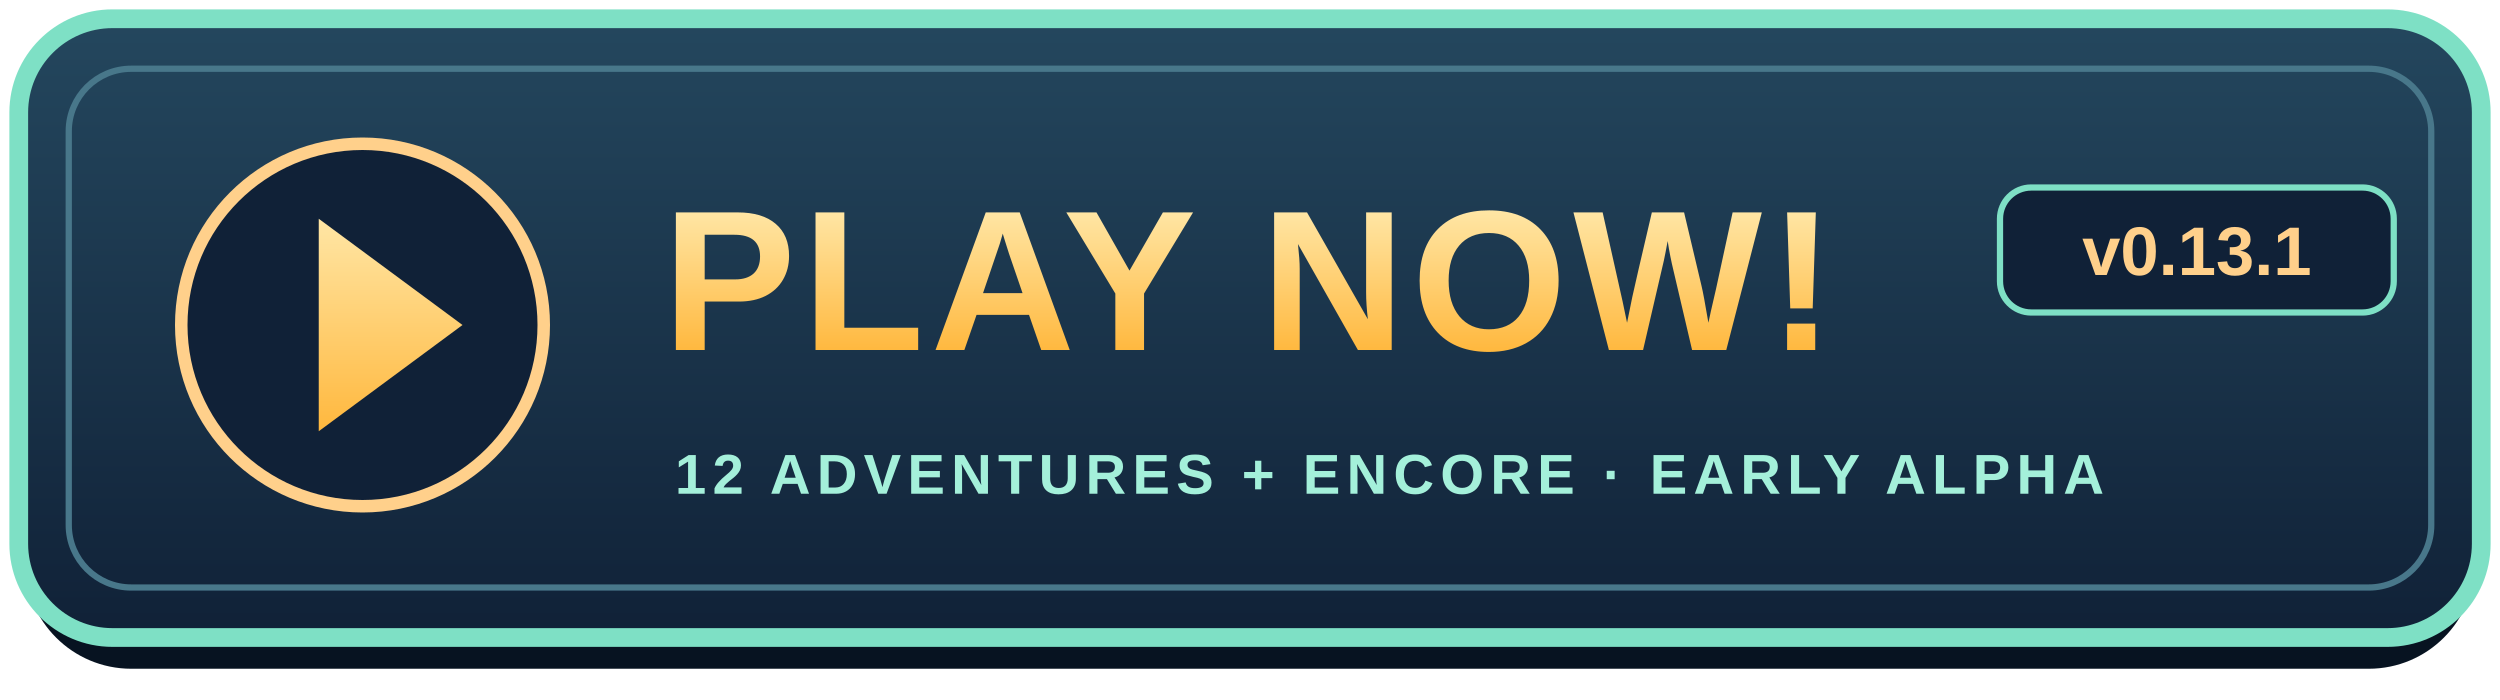
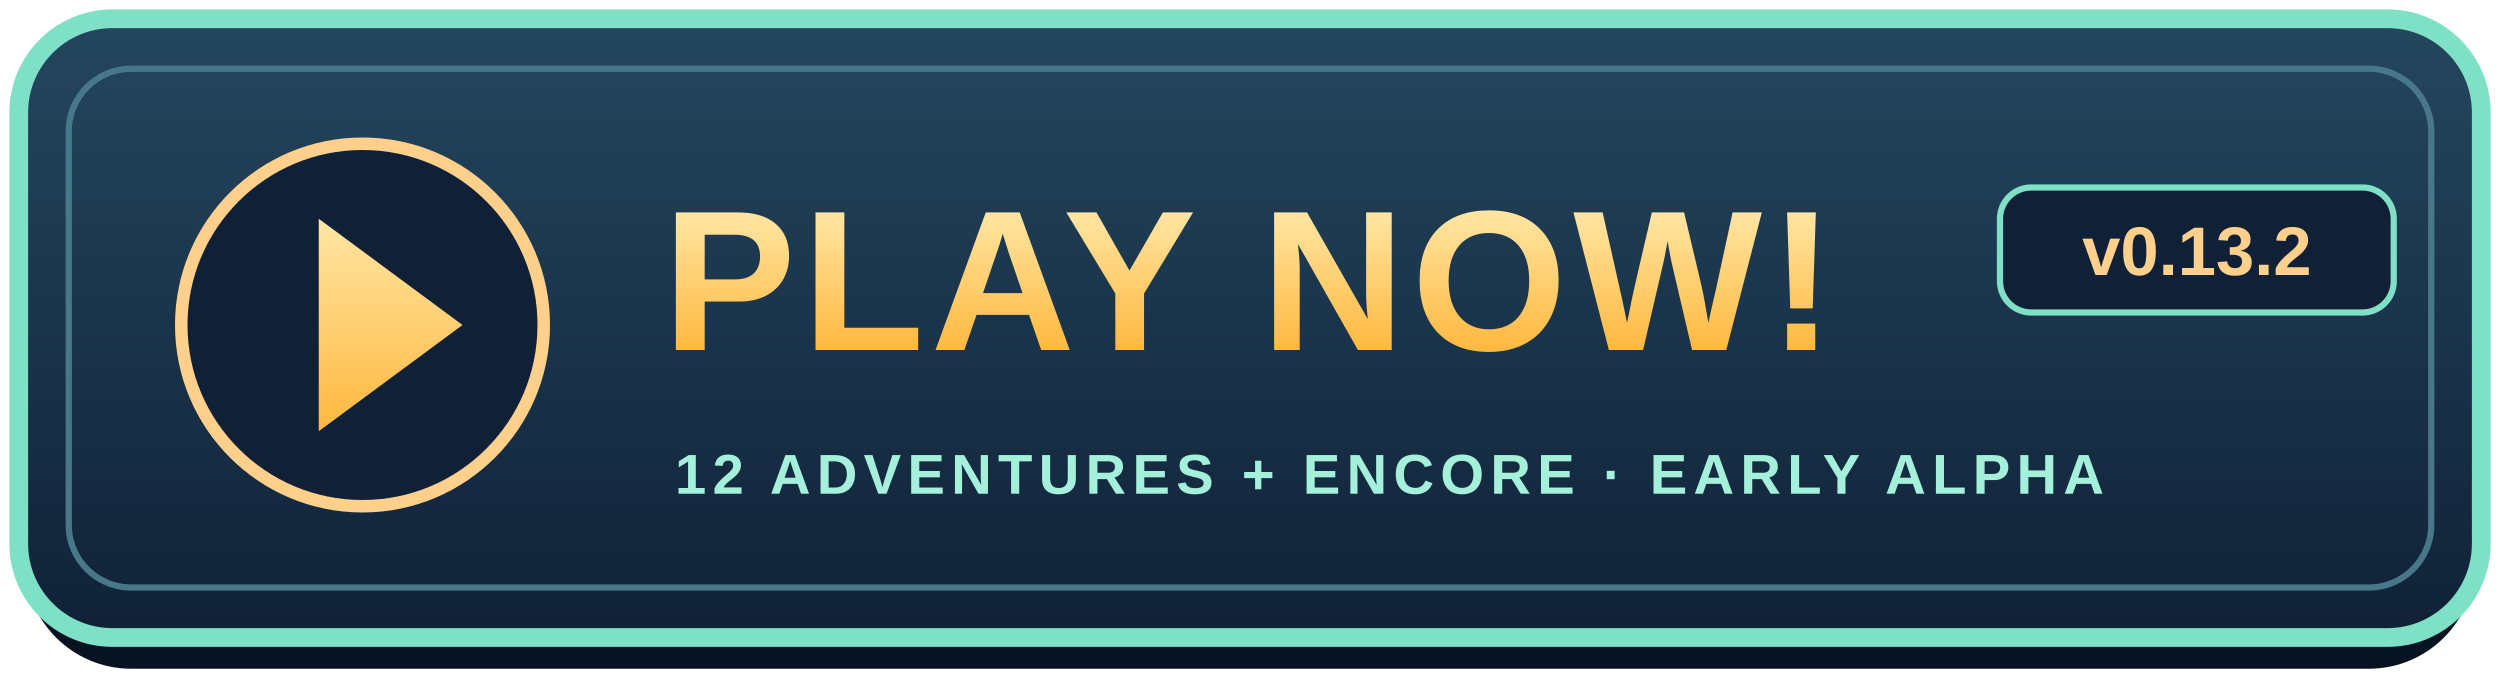
- <svg xmlns="http://www.w3.org/2000/svg" width="400" height="112" viewBox="0 0 400 112" role="img" aria-label="Play Now! Seth Happens - A New Adventure version 0.13.1 Early alpha">
+ <svg xmlns="http://www.w3.org/2000/svg" width="400" height="112" viewBox="0 0 400 112" role="img" aria-label="Play Now! Seth Happens - A New Adventure version 0.13.2 Early alpha">
  <defs>
    <linearGradient id="bg" x2="0" y2="1">
      <stop stop-color="#24475e" />
      <stop offset="1" stop-color="#102137" />
    </linearGradient>
    <linearGradient id="gold" x2="0" y2="1">
      <stop stop-color="#ffe6a5" />
      <stop offset="1" stop-color="#ffb83e" />
    </linearGradient>
  </defs>
  <rect x="4" y="9" width="392" height="98" rx="17" fill="#071321" />
  <rect x="3" y="3" width="394" height="99" rx="15" fill="url(#bg)" stroke="#7ee0c5" stroke-width="3" />
  <rect x="11" y="11" width="378" height="83" rx="10" fill="none" stroke="#48778a" />
  <circle cx="58" cy="52" r="29" fill="#102137" stroke="#ffd08b" stroke-width="2" />
  <path d="M51 35L74 52L51 69Z" fill="url(#gold)" />
  <text x="106" y="56" fill="url(#gold)" font-family="Arial,Helvetica,sans-serif" font-size="32" font-weight="900" letter-spacing="1">PLAY NOW!</text>
  <rect x="320" y="30" width="63" height="20" rx="5" fill="#102137" stroke="#7ee0c5" />
-   <text x="351.5" y="44" text-anchor="middle" fill="#ffd08b" font-family="Arial,Helvetica,sans-serif" font-size="11" font-weight="700">v0.13.1</text>
+   <text x="351.5" y="44" text-anchor="middle" fill="#ffd08b" font-family="Arial,Helvetica,sans-serif" font-size="11" font-weight="700">v0.13.2</text>
  <text x="108" y="79" fill="#a4f0da" font-family="Arial,Helvetica,sans-serif" font-size="9" font-weight="700" letter-spacing="1">12 ADVENTURES + ENCORE · EARLY ALPHA</text>
</svg>
